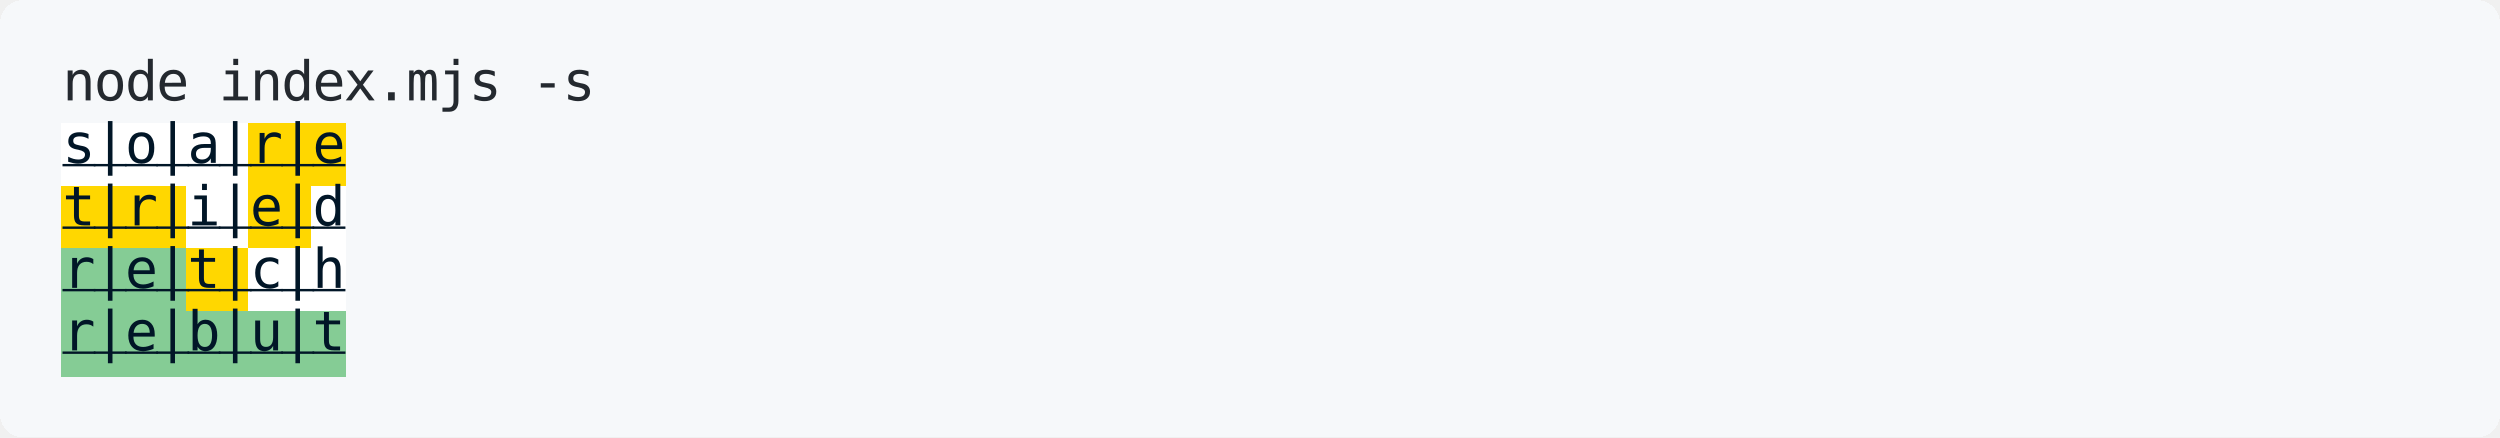
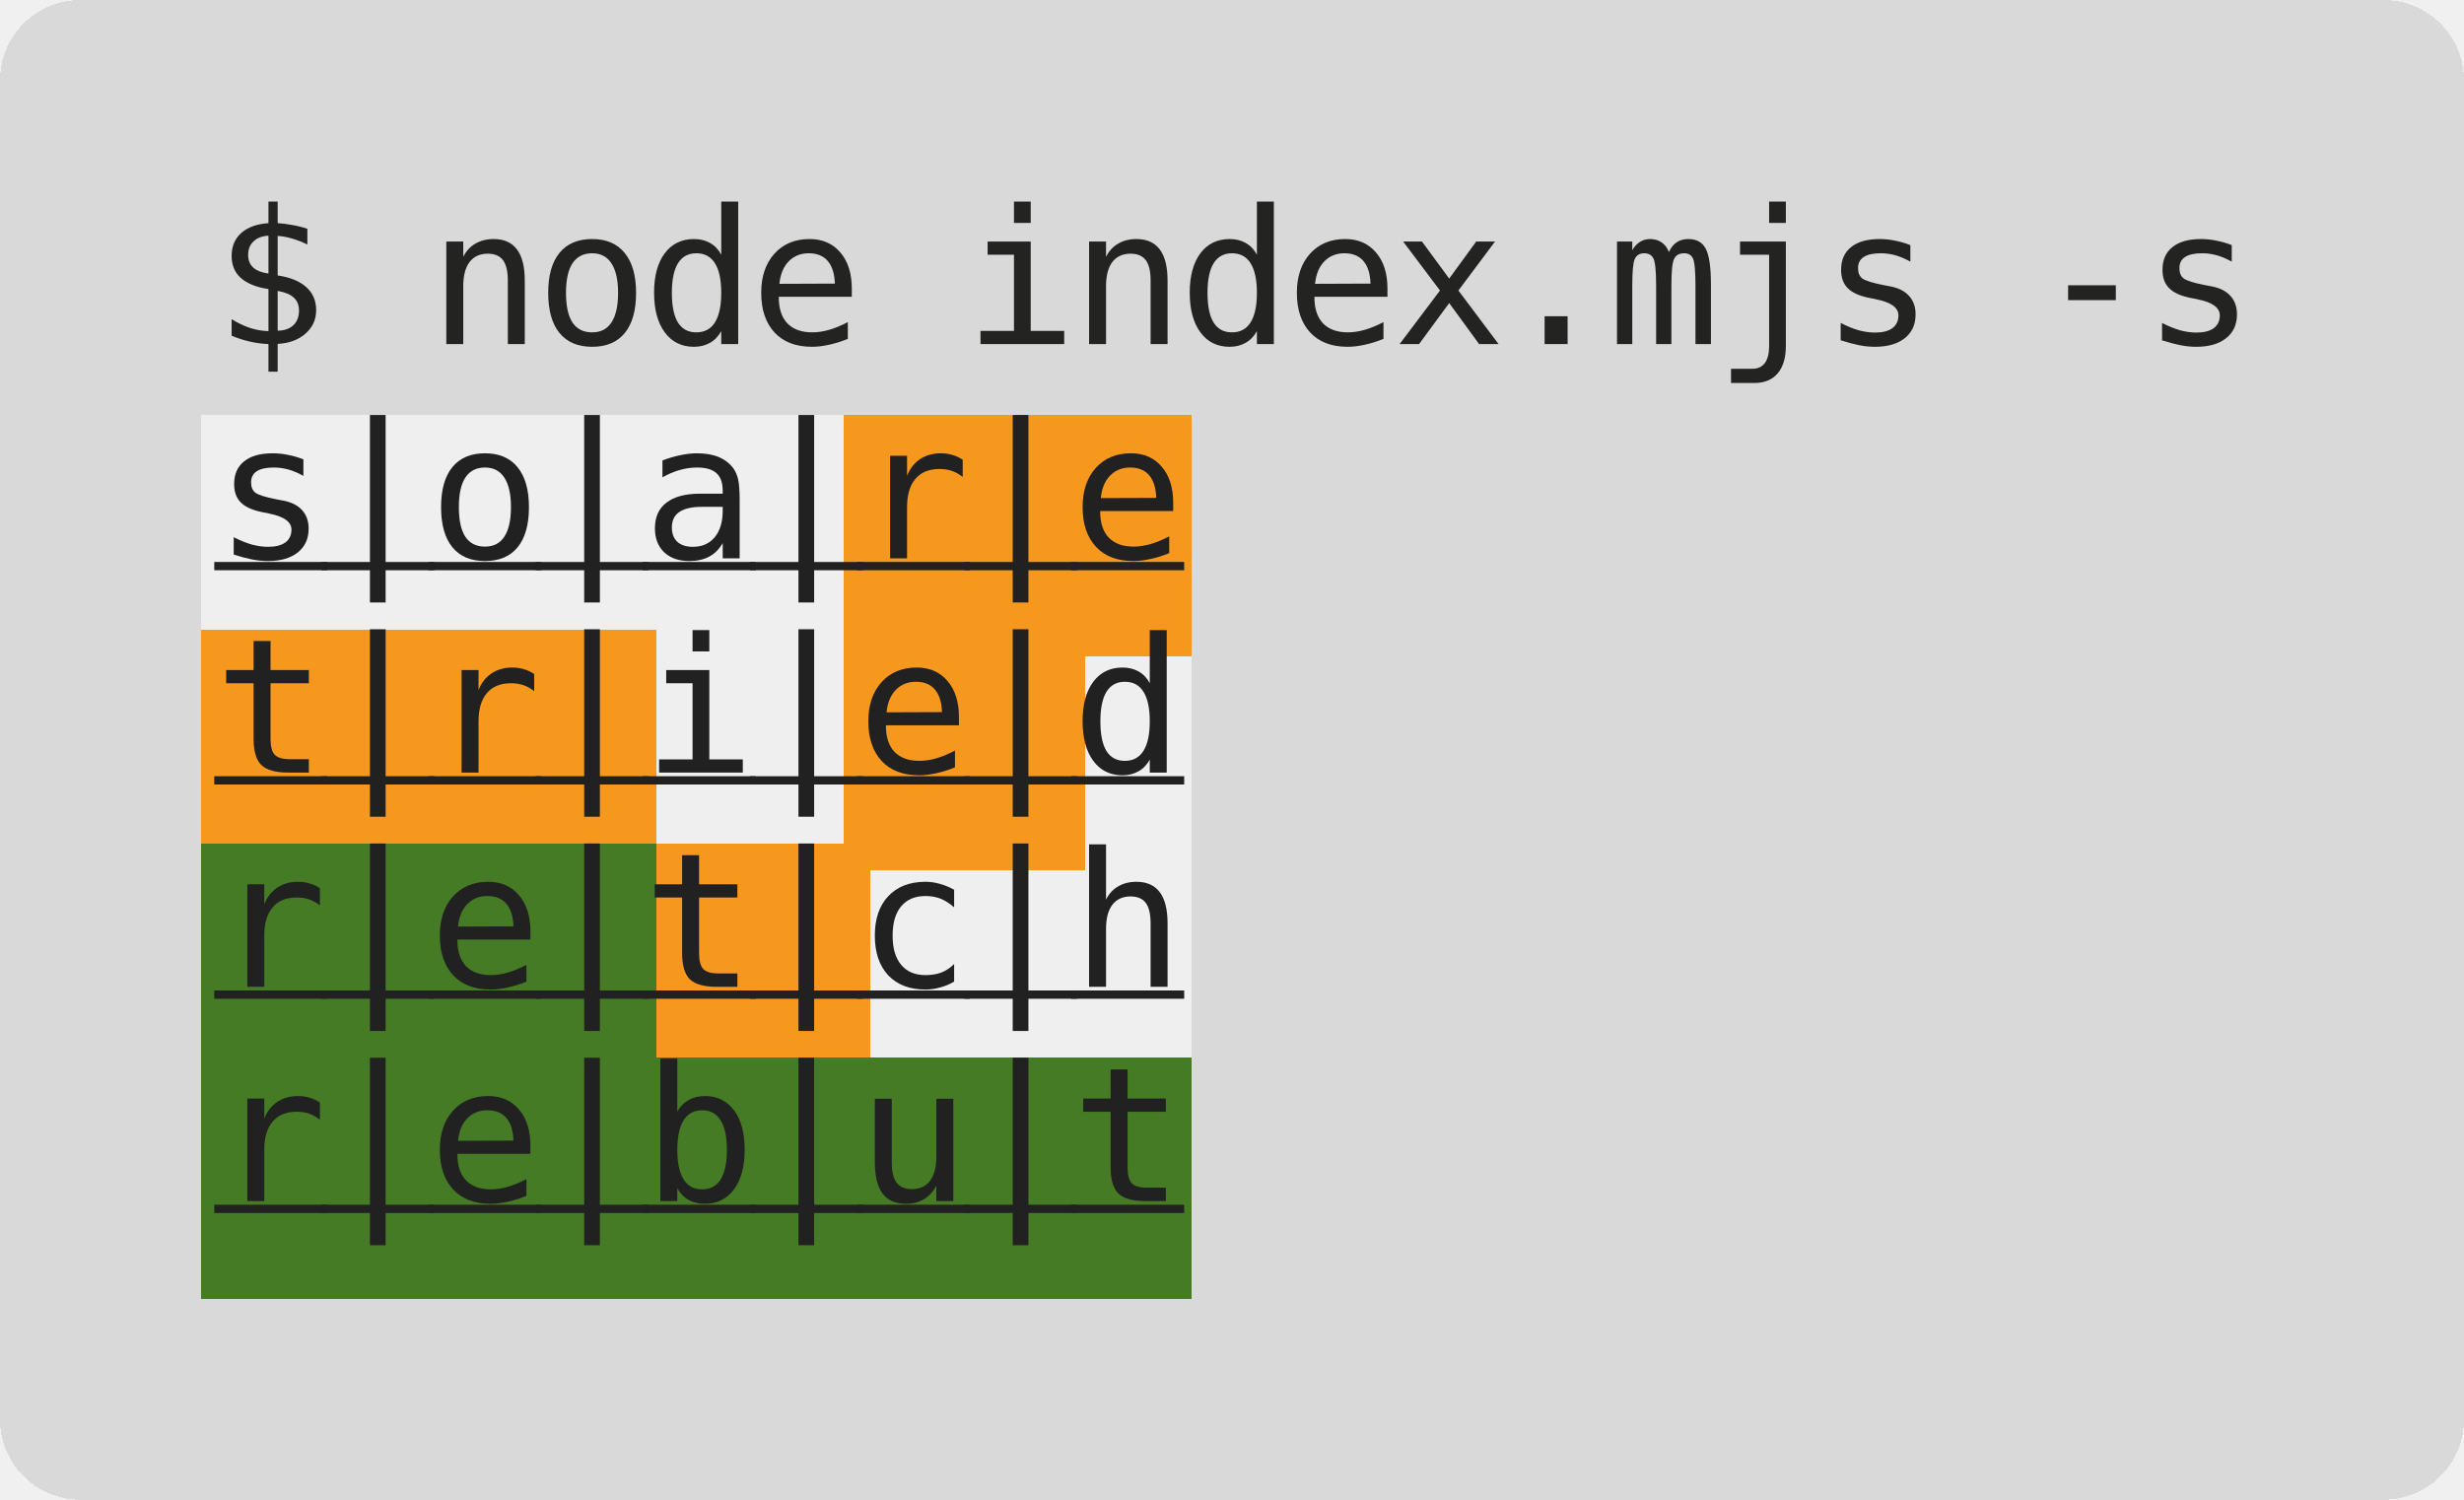
- <svg xmlns="http://www.w3.org/2000/svg" xmlns:xlink="http://www.w3.org/1999/xlink" viewBox="0 0 640 112" width="640" height="112">
+ <svg xmlns="http://www.w3.org/2000/svg" viewBox="0 0 184 112" width="184" height="112">
  <style>
-         rect { shape-rendering: crispEdges; }
-         text {
-             dominant-baseline: text-before-edge;
-             white-space: pre;
-             font: 14px monospace;
-             fill: #24292f;
-         }
-         .u { text-decoration: underline; }
-         .console-bg {
-           fill: #f6f8fa;
-         }
-         @media (prefers-color-scheme: dark) {
-           .console-bg {
-             fill: #2d333b;
-           }
-           text {
-             fill: #a6b2c0;
-           }
-         }
-     </style>
-   <svg style="display: none">
-     <rect id="b42" width="8" height="16" stroke-width="1px" stroke="#85cc95" style="fill: #85cc95" />
-     <rect id="b43" width="8" height="16" stroke-width="1px" stroke="#ffd700" style="fill: #ffd700" />
-     <rect id="b47" width="8" height="16" stroke-width="1px" stroke="#ffffff" style="fill: #ffffff" />
-   </svg>
-   <rect width="100%" height="100%" x="0" y="0" class="console-bg" rx="6" ry="6" />
-   <g transform="translate(16, 0)">
-     <use xlink:href="#b47" x="0" y="32" />
-     <use xlink:href="#b47" x="8" y="32" />
-     <use xlink:href="#b47" x="16" y="32" />
-     <use xlink:href="#b47" x="24" y="32" />
-     <use xlink:href="#b47" x="32" y="32" />
-     <use xlink:href="#b47" x="40" y="32" />
-     <use xlink:href="#b43" x="48" y="32" />
-     <use xlink:href="#b43" x="56" y="32" />
-     <use xlink:href="#b43" x="64" y="32" />
-     <use xlink:href="#b43" x="0" y="48" />
-     <use xlink:href="#b43" x="8" y="48" />
-     <use xlink:href="#b43" x="16" y="48" />
-     <use xlink:href="#b43" x="24" y="48" />
-     <use xlink:href="#b47" x="32" y="48" />
-     <use xlink:href="#b47" x="40" y="48" />
-     <use xlink:href="#b43" x="48" y="48" />
-     <use xlink:href="#b43" x="56" y="48" />
-     <use xlink:href="#b47" x="64" y="48" />
-     <use xlink:href="#b42" x="0" y="64" />
-     <use xlink:href="#b42" x="8" y="64" />
-     <use xlink:href="#b42" x="16" y="64" />
-     <use xlink:href="#b42" x="24" y="64" />
-     <use xlink:href="#b43" x="32" y="64" />
-     <use xlink:href="#b43" x="40" y="64" />
-     <use xlink:href="#b47" x="48" y="64" />
-     <use xlink:href="#b47" x="56" y="64" />
-     <use xlink:href="#b47" x="64" y="64" />
-     <use xlink:href="#b42" x="0" y="80" />
-     <use xlink:href="#b42" x="8" y="80" />
-     <use xlink:href="#b42" x="16" y="80" />
-     <use xlink:href="#b42" x="24" y="80" />
-     <use xlink:href="#b42" x="32" y="80" />
-     <use xlink:href="#b42" x="40" y="80" />
-     <use xlink:href="#b42" x="48" y="80" />
-     <use xlink:href="#b42" x="56" y="80" />
-     <use xlink:href="#b42" x="64" y="80" />
-     <text x="0" y="16">n</text>
-     <text x="8" y="16">o</text>
-     <text x="16" y="16">d</text>
-     <text x="24" y="16">e</text>
-     <text x="40" y="16">i</text>
-     <text x="48" y="16">n</text>
-     <text x="56" y="16">d</text>
-     <text x="64" y="16">e</text>
-     <text x="72" y="16">x</text>
-     <text x="80" y="16">.</text>
-     <text x="88" y="16">m</text>
-     <text x="96" y="16">j</text>
-     <text x="104" y="16">s</text>
-     <text x="120" y="16">-</text>
-     <text x="128" y="16">s</text>
-     <text x="0" y="32" style="fill: #011627" class="u">s</text>
-     <text x="8" y="32" style="fill: #011627" class="u">|</text>
-     <text x="16" y="32" style="fill: #011627" class="u">o</text>
-     <text x="24" y="32" style="fill: #011627" class="u">|</text>
-     <text x="32" y="32" style="fill: #011627" class="u">a</text>
-     <text x="40" y="32" style="fill: #011627" class="u">|</text>
-     <text x="48" y="32" style="fill: #011627" class="u">r</text>
-     <text x="56" y="32" style="fill: #011627" class="u">|</text>
-     <text x="64" y="32" style="fill: #011627" class="u">e</text>
-     <text x="0" y="48" style="fill: #011627" class="u">t</text>
-     <text x="8" y="48" style="fill: #011627" class="u">|</text>
-     <text x="16" y="48" style="fill: #011627" class="u">r</text>
-     <text x="24" y="48" style="fill: #011627" class="u">|</text>
-     <text x="32" y="48" style="fill: #011627" class="u">i</text>
-     <text x="40" y="48" style="fill: #011627" class="u">|</text>
-     <text x="48" y="48" style="fill: #011627" class="u">e</text>
-     <text x="56" y="48" style="fill: #011627" class="u">|</text>
-     <text x="64" y="48" style="fill: #011627" class="u">d</text>
-     <text x="0" y="64" style="fill: #011627" class="u">r</text>
-     <text x="8" y="64" style="fill: #011627" class="u">|</text>
-     <text x="16" y="64" style="fill: #011627" class="u">e</text>
-     <text x="24" y="64" style="fill: #011627" class="u">|</text>
-     <text x="32" y="64" style="fill: #011627" class="u">t</text>
-     <text x="40" y="64" style="fill: #011627" class="u">|</text>
-     <text x="48" y="64" style="fill: #011627" class="u">c</text>
-     <text x="56" y="64" style="fill: #011627" class="u">|</text>
-     <text x="64" y="64" style="fill: #011627" class="u">h</text>
-     <text x="0" y="80" style="fill: #011627" class="u">r</text>
-     <text x="8" y="80" style="fill: #011627" class="u">|</text>
-     <text x="16" y="80" style="fill: #011627" class="u">e</text>
-     <text x="24" y="80" style="fill: #011627" class="u">|</text>
-     <text x="32" y="80" style="fill: #011627" class="u">b</text>
-     <text x="40" y="80" style="fill: #011627" class="u">|</text>
-     <text x="48" y="80" style="fill: #011627" class="u">u</text>
-     <text x="56" y="80" style="fill: #011627" class="u">|</text>
-     <text x="64" y="80" style="fill: #011627" class="u">t</text>
+     rect { shape-rendering: crispEdges; fill: transparent; }
+     text { dominant-baseline: text-before-edge; white-space: pre; font: 14px monospace; }
+     text, .fg rect { fill: #232322; }
+     .bold text { fill: #16AFCA; }
+     .underline text { text-decoration: underline; }
+     .bold text { font-weight: bold; }
+     .dim { opacity: 50% }
+     .hide { opacity: 0% }
+     .console, .bg text { fill: #D9D9D9; }
+     .black rect, .black text { fill: #212121 }
+     .red rect, .red text { fill: #B7141F }
+     .green rect, .green text { fill: #457B24 }
+     .brown rect, .brown text { fill: #F6981E }
+     .blue rect, .blue text { fill: #134EB2 }
+     .purple rect, .purple text { fill: #560088 }
+     .cyan rect, .cyan text { fill: #0E717C }
+     .lightGray rect, .lightGray text { fill: #EFEFEF }
+     .darkGray rect, .darkGray text { fill: #424242 }
+     .lightRed rect, .lightRed text { fill: #E83B3F }
+     .lightGreen rect, .lightGreen text { fill: #7ABA3A }
+     .yellow rect, .yellow text { fill: #FFEA2E }
+     .lightBlue rect, .lightBlue text { fill: #54A4F3 }
+     .lightPurple rect, .lightPurple text { fill: #AA4DBC }
+     .lightCyan rect, .lightCyan text { fill: #26BBD1 }
+     .white rect, .white text { fill: #FFFFFF }
+     @media (prefers-color-scheme: dark) {
+       text, .fg rect { fill: #CCCCCC; }
+       .bold text { fill: #EEEEEE; }
+       .console { fill: #222222; }
+       .black rect, .black text { fill: #040404 }
+       .red rect, .red text { fill: #D84A33 }
+       .green rect, .green text { fill: #5DA602 }
+       .brown rect, .brown text { fill: #EEBB6E }
+       .blue rect, .blue text { fill: #417AB3 }
+       .purple rect, .purple text { fill: #E5C499 }
+       .cyan rect, .cyan text { fill: #BDCFE5 }
+       .lightGray rect, .lightGray text { fill: #685656 }
+       .darkGray rect, .darkGray text { fill: #DBDED8 }
+       .lightRed rect, .lightRed text { fill: #D76B42 }
+       .lightGreen rect, .lightGreen text { fill: #99B52C }
+       .yellow rect, .yellow text { fill: #FFB670 }
+       .lightBlue rect, .lightBlue text { fill: #97D7EF }
+       .lightPurple rect, .lightPurple text { fill: #AA7900 }
+       .lightCyan rect, .lightCyan text { fill: #BDCFE5 }
+       .white rect, .white text { fill: #E4D5C7 }
+     }
+   </style>
+   <rect width="100%" height="100%" x="0" y="0" class="console" rx="6" ry="6" />
+   <g transform="translate(16, 16)">
+     <g>
+       <g class="lightGray">
+         <rect width="10" height="18" x="-1" y="15" />
+         <rect width="10" height="18" x="7" y="15" />
+         <rect width="10" height="18" x="15" y="15" />
+         <rect width="10" height="18" x="23" y="15" />
+         <rect width="10" height="18" x="31" y="15" />
+         <rect width="10" height="18" x="39" y="15" />
+         <rect width="10" height="18" x="31" y="31" />
+         <rect width="10" height="18" x="39" y="31" />
+         <rect width="10" height="18" x="63" y="31" />
+         <rect width="10" height="18" x="47" y="47" />
+         <rect width="10" height="18" x="55" y="47" />
+         <rect width="10" height="18" x="63" y="47" />
+       </g>
+       <g class="brown">
+         <rect width="10" height="18" x="47" y="15" />
+         <rect width="10" height="18" x="55" y="15" />
+         <rect width="10" height="18" x="63" y="15" />
+         <rect width="10" height="18" x="-1" y="31" />
+         <rect width="10" height="18" x="7" y="31" />
+         <rect width="10" height="18" x="15" y="31" />
+         <rect width="10" height="18" x="23" y="31" />
+         <rect width="10" height="18" x="47" y="31" />
+         <rect width="10" height="18" x="55" y="31" />
+         <rect width="10" height="18" x="31" y="47" />
+         <rect width="10" height="18" x="39" y="47" />
+       </g>
+       <g class="green">
+         <rect width="10" height="18" x="-1" y="47" />
+         <rect width="10" height="18" x="7" y="47" />
+         <rect width="10" height="18" x="15" y="47" />
+         <rect width="10" height="18" x="23" y="47" />
+         <rect width="10" height="18" x="-1" y="63" />
+         <rect width="10" height="18" x="7" y="63" />
+         <rect width="10" height="18" x="15" y="63" />
+         <rect width="10" height="18" x="23" y="63" />
+         <rect width="10" height="18" x="31" y="63" />
+         <rect width="10" height="18" x="39" y="63" />
+         <rect width="10" height="18" x="47" y="63" />
+         <rect width="10" height="18" x="55" y="63" />
+         <rect width="10" height="18" x="63" y="63" />
+       </g>
+     </g>
+     <g>
+       <g class="">
+         <text x="0" y="0">$</text>
+         <text x="16" y="0">n</text>
+         <text x="24" y="0">o</text>
+         <text x="32" y="0">d</text>
+         <text x="40" y="0">e</text>
+         <text x="56" y="0">i</text>
+         <text x="64" y="0">n</text>
+         <text x="72" y="0">d</text>
+         <text x="80" y="0">e</text>
+         <text x="88" y="0">x</text>
+         <text x="96" y="0">.</text>
+         <text x="104" y="0">m</text>
+         <text x="112" y="0">j</text>
+         <text x="120" y="0">s</text>
+         <text x="136" y="0">-</text>
+         <text x="144" y="0">s</text>
+       </g>
+       <g class="underline black">
+         <text x="0" y="16">s</text>
+         <text x="8" y="16">|</text>
+         <text x="16" y="16">o</text>
+         <text x="24" y="16">|</text>
+         <text x="32" y="16">a</text>
+         <text x="40" y="16">|</text>
+         <text x="48" y="16">r</text>
+         <text x="56" y="16">|</text>
+         <text x="64" y="16">e</text>
+         <text x="0" y="32">t</text>
+         <text x="8" y="32">|</text>
+         <text x="16" y="32">r</text>
+         <text x="24" y="32">|</text>
+         <text x="32" y="32">i</text>
+         <text x="40" y="32">|</text>
+         <text x="48" y="32">e</text>
+         <text x="56" y="32">|</text>
+         <text x="64" y="32">d</text>
+         <text x="0" y="48">r</text>
+         <text x="8" y="48">|</text>
+         <text x="16" y="48">e</text>
+         <text x="24" y="48">|</text>
+         <text x="32" y="48">t</text>
+         <text x="40" y="48">|</text>
+         <text x="48" y="48">c</text>
+         <text x="56" y="48">|</text>
+         <text x="64" y="48">h</text>
+         <text x="0" y="64">r</text>
+         <text x="8" y="64">|</text>
+         <text x="16" y="64">e</text>
+         <text x="24" y="64">|</text>
+         <text x="32" y="64">b</text>
+         <text x="40" y="64">|</text>
+         <text x="48" y="64">u</text>
+         <text x="56" y="64">|</text>
+         <text x="64" y="64">t</text>
+       </g>
+     </g>
  </g>
</svg>
